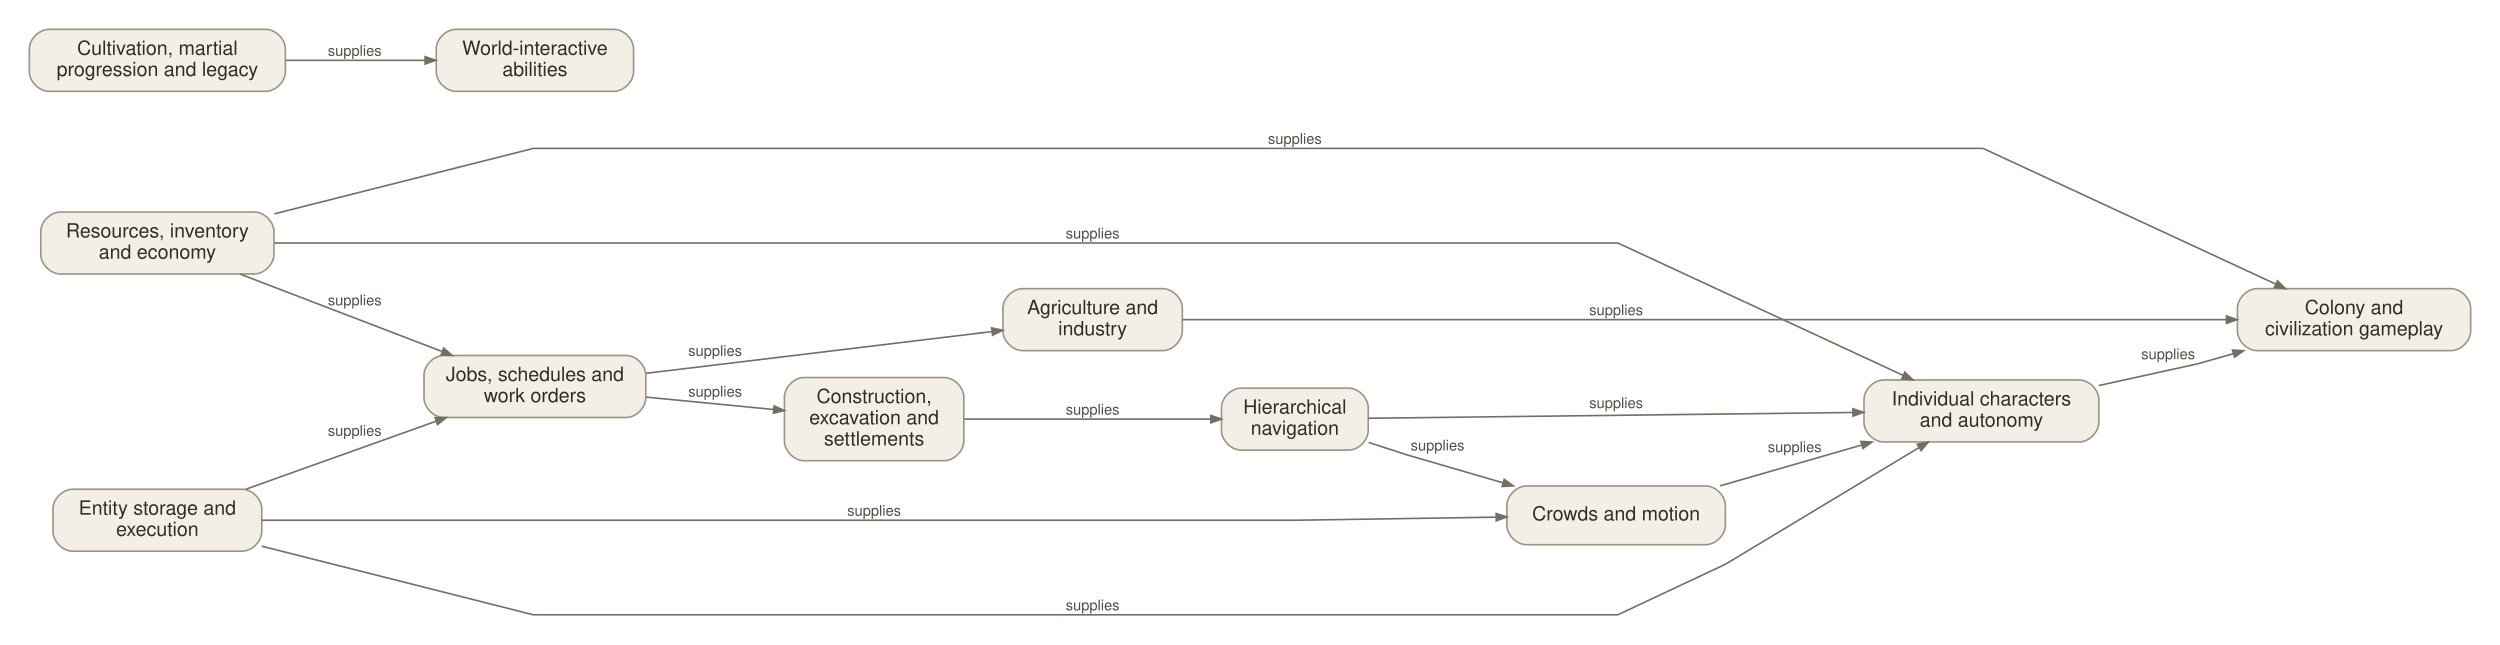
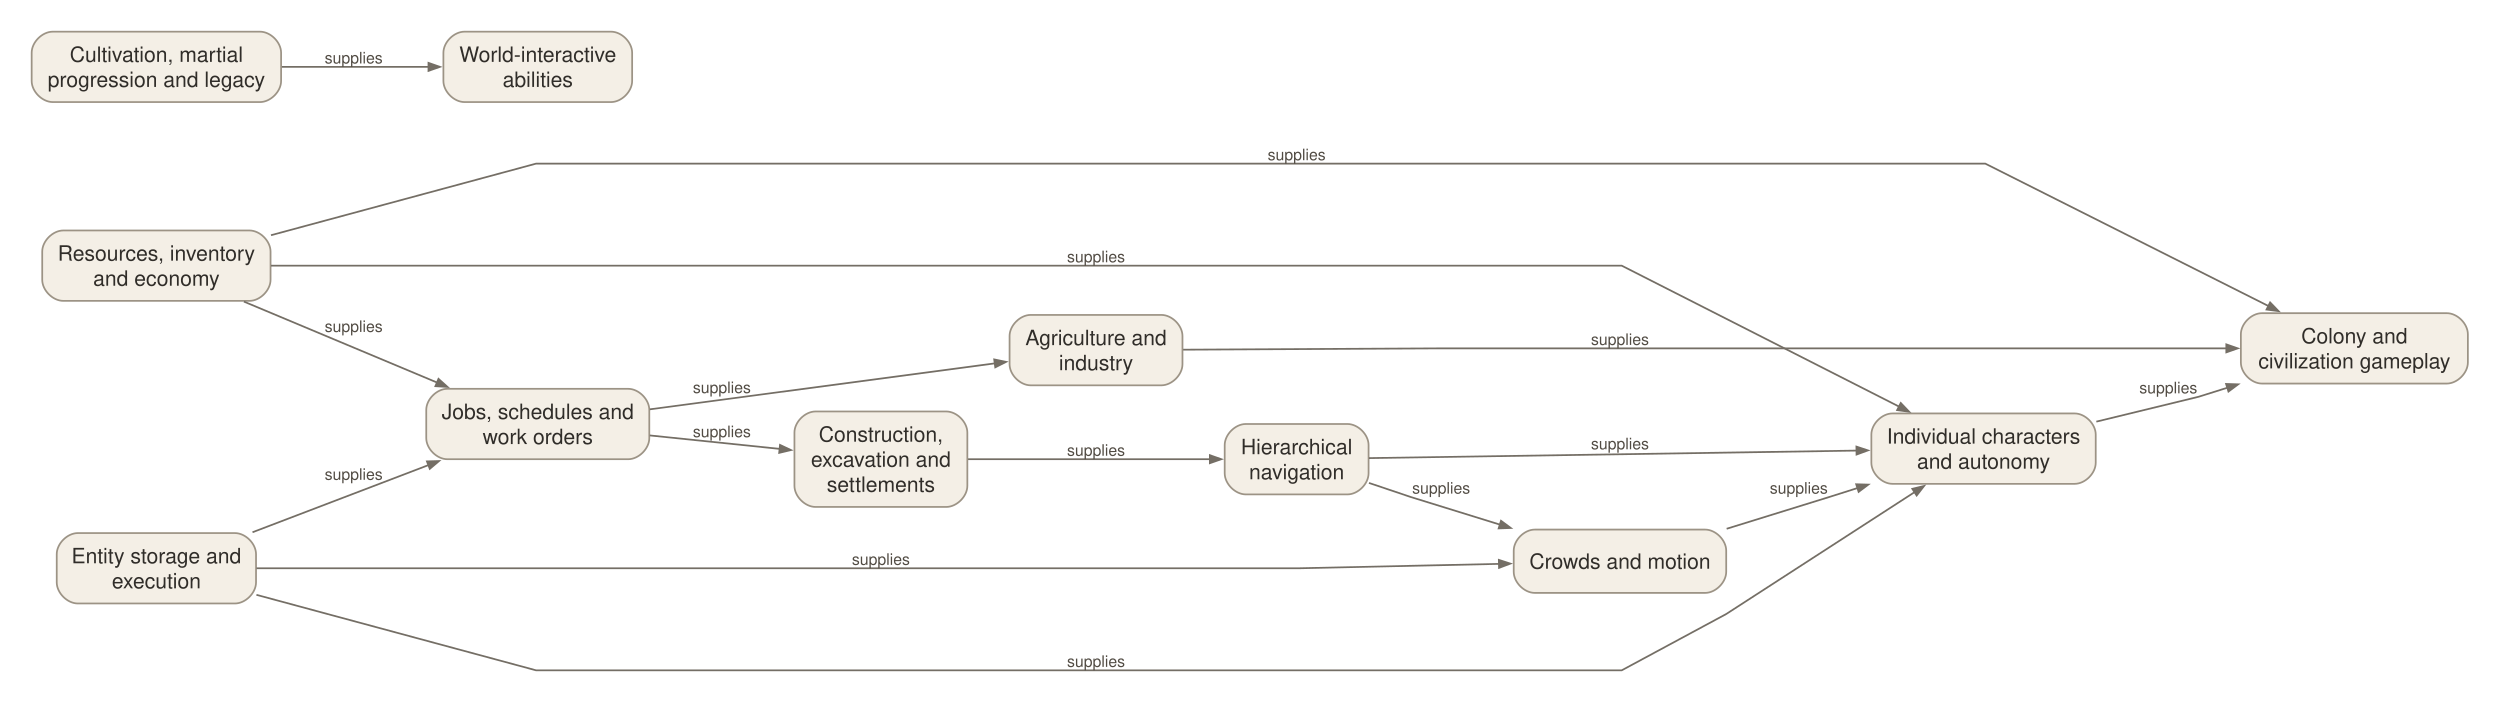
- <svg xmlns="http://www.w3.org/2000/svg" width="1533pt" height="395pt" viewBox="0.00 0.00 1533.00 395.00">
-   <g id="graph0" class="graph" transform="scale(1 1) rotate(0) translate(18 377)">
+ <svg xmlns="http://www.w3.org/2000/svg" width="1421pt" height="399pt" viewBox="0.00 0.00 1421.00 399.00">
+   <g id="graph0" class="graph" transform="scale(1 1) rotate(0) translate(18 381.01)">
    <g id="node1" class="node">
-       <path fill="#f4efe6" stroke="#9c9385" d="M130.5,-77C130.5,-77 26.5,-77 26.5,-77 20.5,-77 14.5,-71 14.5,-65 14.5,-65 14.5,-51 14.5,-51 14.5,-45 20.5,-39 26.5,-39 26.5,-39 130.5,-39 130.5,-39 136.5,-39 142.5,-45 142.5,-51 142.5,-51 142.5,-65 142.5,-65 142.5,-71 136.5,-77 130.5,-77" />
-       <text text-anchor="middle" x="78.5" y="-61.4" font-family="Helvetica,sans-Serif" font-size="12.00" fill="#302d29">Entity storage and</text>
-       <text text-anchor="middle" x="78.5" y="-48.4" font-family="Helvetica,sans-Serif" font-size="12.00" fill="#302d29">execution</text>
+       <path fill="#f4efe6" stroke="#9c9385" d="M115.53,-78.01C115.53,-78.01 26.25,-78.01 26.25,-78.01 20.25,-78.01 14.25,-72.01 14.25,-66.01 14.25,-66.01 14.25,-49.99 14.25,-49.99 14.25,-43.99 20.25,-37.99 26.25,-37.99 26.25,-37.99 115.53,-37.99 115.53,-37.99 121.53,-37.99 127.53,-43.99 127.53,-49.99 127.53,-49.99 127.53,-66.01 127.53,-66.01 127.53,-72.01 121.53,-78.01 115.53,-78.01" />
+       <text xml:space="preserve" text-anchor="middle" x="70.89" y="-60.85" font-family="Helvetica,sans-Serif" font-size="12.00" fill="#302d29">Entity storage and</text>
+       <text xml:space="preserve" text-anchor="middle" x="70.89" y="-46.6" font-family="Helvetica,sans-Serif" font-size="12.00" fill="#302d29">execution</text>
    </g>
    <g id="node2" class="node">
-       <path fill="#f4efe6" stroke="#9c9385" d="M1257,-144C1257,-144 1137,-144 1137,-144 1131,-144 1125,-138 1125,-132 1125,-132 1125,-118 1125,-118 1125,-112 1131,-106 1137,-106 1137,-106 1257,-106 1257,-106 1263,-106 1269,-112 1269,-118 1269,-118 1269,-132 1269,-132 1269,-138 1263,-144 1257,-144" />
-       <text text-anchor="middle" x="1197" y="-128.4" font-family="Helvetica,sans-Serif" font-size="12.00" fill="#302d29">Individual characters</text>
-       <text text-anchor="middle" x="1197" y="-115.4" font-family="Helvetica,sans-Serif" font-size="12.00" fill="#302d29">and autonomy</text>
+       <path fill="#f4efe6" stroke="#9c9385" d="M1161.21,-146.01C1161.21,-146.01 1057.68,-146.01 1057.68,-146.01 1051.68,-146.01 1045.68,-140.01 1045.68,-134.01 1045.68,-134.01 1045.68,-117.99 1045.68,-117.99 1045.68,-111.99 1051.68,-105.99 1057.68,-105.99 1057.68,-105.99 1161.21,-105.99 1161.21,-105.99 1167.21,-105.99 1173.21,-111.99 1173.21,-117.99 1173.21,-117.99 1173.21,-134.01 1173.21,-134.01 1173.21,-140.01 1167.21,-146.01 1161.21,-146.01" />
+       <text xml:space="preserve" text-anchor="middle" x="1109.45" y="-128.85" font-family="Helvetica,sans-Serif" font-size="12.00" fill="#302d29">Individual characters</text>
+       <text xml:space="preserve" text-anchor="middle" x="1109.45" y="-114.6" font-family="Helvetica,sans-Serif" font-size="12.00" fill="#302d29">and autonomy</text>
    </g>
    <g id="edge1" class="edge">
-       <path fill="none" stroke="#746e65" d="M142.52,-42.07C210.46,-24.9 309,0 309,0 309,0 309,0 974,0 974,0 1040,-31 1040,-31 1040,-31 1112.51,-74.69 1158.66,-102.5" />
-       <polygon fill="#746e65" stroke="#746e65" points="1157.69,-104.57 1164.43,-105.98 1160.04,-100.67 1157.69,-104.57" />
-       <text text-anchor="middle" x="652" y="-2.8" font-family="Helvetica,sans-Serif" font-size="9.00" fill="#514b43">supplies</text>
+       <path fill="none" stroke="#746e65" d="M127.76,-42.91C191.4,-25.73 286.67,0 286.67,0 286.67,0 286.67,0 903.79,0 903.79,0 963.18,-32 963.18,-32 963.18,-32 1027.17,-73.41 1070.21,-101.26" />
+       <polygon fill="#746e65" stroke="#746e65" points="1068.96,-103.16 1075.65,-104.78 1071.43,-99.34 1068.96,-103.16" />
+       <text xml:space="preserve" text-anchor="middle" x="604.98" y="-1.95" font-family="Helvetica,sans-Serif" font-size="9.00" fill="#514b43">supplies</text>
    </g>
    <g id="node4" class="node">
-       <path fill="#f4efe6" stroke="#9c9385" d="M1028,-79C1028,-79 918,-79 918,-79 912,-79 906,-73 906,-67 906,-67 906,-55 906,-55 906,-49 912,-43 918,-43 918,-43 1028,-43 1028,-43 1034,-43 1040,-49 1040,-55 1040,-55 1040,-67 1040,-67 1040,-73 1034,-79 1028,-79" />
-       <text text-anchor="middle" x="973" y="-57.9" font-family="Helvetica,sans-Serif" font-size="12.00" fill="#302d29">Crowds and motion</text>
+       <path fill="#f4efe6" stroke="#9c9385" d="M951.18,-80C951.18,-80 854.4,-80 854.4,-80 848.4,-80 842.4,-74 842.4,-68 842.4,-68 842.4,-56 842.4,-56 842.4,-50 848.4,-44 854.4,-44 854.4,-44 951.18,-44 951.18,-44 957.18,-44 963.18,-50 963.18,-56 963.18,-56 963.18,-68 963.18,-68 963.18,-74 957.18,-80 951.18,-80" />
+       <text xml:space="preserve" text-anchor="middle" x="902.79" y="-57.73" font-family="Helvetica,sans-Serif" font-size="12.00" fill="#302d29">Crowds and motion</text>
    </g>
    <g id="edge2" class="edge">
-       <path fill="none" stroke="#746e65" d="M142.52,-58C210.46,-58 309,-58 309,-58 309,-58 309,-58 777,-58 777,-58 843.86,-59.03 899.29,-59.88" />
-       <polygon fill="#746e65" stroke="#746e65" points="899.45,-62.16 905.98,-59.98 899.52,-57.61 899.45,-62.16" />
-       <text text-anchor="middle" x="518" y="-60.8" font-family="Helvetica,sans-Serif" font-size="9.00" fill="#514b43">supplies</text>
+       <path fill="none" stroke="#746e65" d="M127.76,-58C191.4,-58 286.67,-58 286.67,-58 286.67,-58 286.67,-58 720.01,-58 720.01,-58 782.46,-59.37 834.15,-60.51" />
+       <polygon fill="#746e65" stroke="#746e65" points="833.95,-62.78 840.5,-60.65 834.06,-58.23 833.95,-62.78" />
+       <text xml:space="preserve" text-anchor="middle" x="482.7" y="-59.95" font-family="Helvetica,sans-Serif" font-size="9.00" fill="#514b43">supplies</text>
    </g>
    <g id="node5" class="node">
-       <path fill="#f4efe6" stroke="#9c9385" d="M366,-159C366,-159 254,-159 254,-159 248,-159 242,-153 242,-147 242,-147 242,-133 242,-133 242,-127 248,-121 254,-121 254,-121 366,-121 366,-121 372,-121 378,-127 378,-133 378,-133 378,-147 378,-147 378,-153 372,-159 366,-159" />
-       <text text-anchor="middle" x="310" y="-143.4" font-family="Helvetica,sans-Serif" font-size="12.00" fill="#302d29">Jobs, schedules and</text>
-       <text text-anchor="middle" x="310" y="-130.4" font-family="Helvetica,sans-Serif" font-size="12.00" fill="#302d29">work orders</text>
+       <path fill="#f4efe6" stroke="#9c9385" d="M339.06,-160.01C339.06,-160.01 236.28,-160.01 236.28,-160.01 230.28,-160.01 224.28,-154.01 224.28,-148.01 224.28,-148.01 224.28,-131.99 224.28,-131.99 224.28,-125.99 230.28,-119.99 236.28,-119.99 236.28,-119.99 339.06,-119.99 339.06,-119.99 345.06,-119.99 351.06,-125.99 351.06,-131.99 351.06,-131.99 351.06,-148.01 351.06,-148.01 351.06,-154.01 345.06,-160.01 339.06,-160.01" />
+       <text xml:space="preserve" text-anchor="middle" x="287.67" y="-142.85" font-family="Helvetica,sans-Serif" font-size="12.00" fill="#302d29">Jobs, schedules and</text>
+       <text xml:space="preserve" text-anchor="middle" x="287.67" y="-128.6" font-family="Helvetica,sans-Serif" font-size="12.00" fill="#302d29">work orders</text>
    </g>
    <g id="edge3" class="edge">
-       <path fill="none" stroke="#746e65" d="M132.73,-77.02C167.65,-89.5 213.37,-105.83 249.49,-118.74" />
-       <polygon fill="#746e65" stroke="#746e65" points="248.78,-120.9 255.66,-120.94 250.31,-116.61 248.78,-120.9" />
-       <text text-anchor="middle" x="199.5" y="-109.8" font-family="Helvetica,sans-Serif" font-size="9.00" fill="#514b43">supplies</text>
+       <path fill="none" stroke="#746e65" d="M125.53,-78.48C155.9,-90.07 193.99,-104.62 225.52,-116.65" />
+       <polygon fill="#746e65" stroke="#746e65" points="224.67,-118.76 231.55,-118.96 226.29,-114.51 224.67,-118.76" />
+       <text xml:space="preserve" text-anchor="middle" x="183.03" y="-108.29" font-family="Helvetica,sans-Serif" font-size="9.00" fill="#514b43">supplies</text>
    </g>
    <g id="node9" class="node">
-       <path fill="#f4efe6" stroke="#9c9385" d="M1485,-200C1485,-200 1366,-200 1366,-200 1360,-200 1354,-194 1354,-188 1354,-188 1354,-174 1354,-174 1354,-168 1360,-162 1366,-162 1366,-162 1485,-162 1485,-162 1491,-162 1497,-168 1497,-174 1497,-174 1497,-188 1497,-188 1497,-194 1491,-200 1485,-200" />
-       <text text-anchor="middle" x="1425.5" y="-184.4" font-family="Helvetica,sans-Serif" font-size="12.00" fill="#302d29">Colony and</text>
-       <text text-anchor="middle" x="1425.5" y="-171.4" font-family="Helvetica,sans-Serif" font-size="12.00" fill="#302d29">civilization gameplay</text>
+       <path fill="#f4efe6" stroke="#9c9385" d="M1372.74,-203.01C1372.74,-203.01 1267.71,-203.01 1267.71,-203.01 1261.71,-203.01 1255.71,-197.01 1255.71,-191.01 1255.71,-191.01 1255.71,-174.99 1255.71,-174.99 1255.71,-168.99 1261.71,-162.99 1267.71,-162.99 1267.71,-162.99 1372.74,-162.99 1372.74,-162.99 1378.74,-162.99 1384.74,-168.99 1384.74,-174.99 1384.74,-174.99 1384.74,-191.01 1384.74,-191.01 1384.74,-197.01 1378.74,-203.01 1372.74,-203.01" />
+       <text xml:space="preserve" text-anchor="middle" x="1320.23" y="-185.85" font-family="Helvetica,sans-Serif" font-size="12.00" fill="#302d29">Colony and</text>
+       <text xml:space="preserve" text-anchor="middle" x="1320.23" y="-171.6" font-family="Helvetica,sans-Serif" font-size="12.00" fill="#302d29">civilization gameplay</text>
    </g>
    <g id="edge4" class="edge">
-       <path fill="none" stroke="#746e65" d="M1269.02,-140.6C1300.27,-147.47 1330,-154 1330,-154 1330,-154 1339.01,-156.58 1351.47,-160.14" />
-       <polygon fill="#746e65" stroke="#746e65" points="1350.97,-162.36 1357.84,-161.95 1352.22,-157.98 1350.97,-162.36" />
-       <text text-anchor="middle" x="1311.5" y="-156.8" font-family="Helvetica,sans-Serif" font-size="9.00" fill="#514b43">supplies</text>
+       <path fill="none" stroke="#746e65" d="M1173.56,-141.35C1203.03,-148.52 1231.71,-155.5 1231.71,-155.5 1231.71,-155.5 1238.41,-157.6 1248.09,-160.65" />
+       <polygon fill="#746e65" stroke="#746e65" points="1247.3,-162.78 1254.18,-162.56 1248.66,-158.44 1247.3,-162.78" />
+       <text xml:space="preserve" text-anchor="middle" x="1214.46" y="-157.45" font-family="Helvetica,sans-Serif" font-size="9.00" fill="#514b43">supplies</text>
    </g>
    <g id="node3" class="node">
-       <path fill="#f4efe6" stroke="#9c9385" d="M809,-139C809,-139 743,-139 743,-139 737,-139 731,-133 731,-127 731,-127 731,-113 731,-113 731,-107 737,-101 743,-101 743,-101 809,-101 809,-101 815,-101 821,-107 821,-113 821,-113 821,-127 821,-127 821,-133 815,-139 809,-139" />
-       <text text-anchor="middle" x="776" y="-123.4" font-family="Helvetica,sans-Serif" font-size="12.00" fill="#302d29">Hierarchical</text>
-       <text text-anchor="middle" x="776" y="-110.4" font-family="Helvetica,sans-Serif" font-size="12.00" fill="#302d29">navigation</text>
+       <path fill="#f4efe6" stroke="#9c9385" d="M747.9,-140.01C747.9,-140.01 690.12,-140.01 690.12,-140.01 684.12,-140.01 678.12,-134.01 678.12,-128.01 678.12,-128.01 678.12,-111.99 678.12,-111.99 678.12,-105.99 684.12,-99.99 690.12,-99.99 690.12,-99.99 747.9,-99.99 747.9,-99.99 753.9,-99.99 759.9,-105.99 759.9,-111.99 759.9,-111.99 759.9,-128.01 759.9,-128.01 759.9,-134.01 753.9,-140.01 747.9,-140.01" />
+       <text xml:space="preserve" text-anchor="middle" x="719.01" y="-122.85" font-family="Helvetica,sans-Serif" font-size="12.00" fill="#302d29">Hierarchical</text>
+       <text xml:space="preserve" text-anchor="middle" x="719.01" y="-108.6" font-family="Helvetica,sans-Serif" font-size="12.00" fill="#302d29">navigation</text>
    </g>
    <g id="edge6" class="edge">
-       <path fill="none" stroke="#746e65" d="M821.05,-120.53C891.49,-121.37 1030.45,-123.02 1117.99,-124.07" />
-       <polygon fill="#746e65" stroke="#746e65" points="1118.2,-126.35 1124.73,-124.15 1118.26,-121.8 1118.2,-126.35" />
-       <text text-anchor="middle" x="973" y="-126.8" font-family="Helvetica,sans-Serif" font-size="9.00" fill="#514b43">supplies</text>
+       <path fill="none" stroke="#746e65" d="M760.12,-120.62C825.56,-121.63 956.15,-123.65 1037.52,-124.9" />
+       <polygon fill="#746e65" stroke="#746e65" points="1037.19,-127.17 1043.72,-125 1037.26,-122.63 1037.19,-127.17" />
+       <text xml:space="preserve" text-anchor="middle" x="902.79" y="-125.64" font-family="Helvetica,sans-Serif" font-size="9.00" fill="#514b43">supplies</text>
    </g>
    <g id="edge5" class="edge">
-       <path fill="none" stroke="#746e65" d="M821.22,-105.69C834.2,-101.49 845,-98 845,-98 845,-98 873.54,-89.68 903.57,-80.94" />
-       <polygon fill="#746e65" stroke="#746e65" points="904.38,-83.07 909.99,-79.07 903.11,-78.7 904.38,-83.07" />
-       <text text-anchor="middle" x="863.5" y="-100.8" font-family="Helvetica,sans-Serif" font-size="9.00" fill="#514b43">supplies</text>
+       <path fill="none" stroke="#746e65" d="M760.11,-106.51C772.95,-102.19 783.9,-98.5 783.9,-98.5 783.9,-98.5 808.14,-90.99 834.64,-82.79" />
+       <polygon fill="#746e65" stroke="#746e65" points="835.17,-85.01 840.71,-80.91 833.83,-80.66 835.17,-85.01" />
+       <text xml:space="preserve" text-anchor="middle" x="801.15" y="-100.45" font-family="Helvetica,sans-Serif" font-size="9.00" fill="#514b43">supplies</text>
    </g>
    <g id="edge7" class="edge">
-       <path fill="none" stroke="#746e65" d="M1036.73,-79.08C1063.79,-86.88 1095.6,-96.06 1123.65,-104.14" />
-       <polygon fill="#746e65" stroke="#746e65" points="1123.07,-106.34 1129.94,-105.96 1124.33,-101.97 1123.07,-106.34" />
-       <text text-anchor="middle" x="1082.5" y="-99.8" font-family="Helvetica,sans-Serif" font-size="9.00" fill="#514b43">supplies</text>
+       <path fill="none" stroke="#746e65" d="M963.43,-80.46C992.67,-89.52 1021.68,-98.5 1021.68,-98.5 1021.68,-98.5 1028.32,-100.6 1037.92,-103.65" />
+       <polygon fill="#746e65" stroke="#746e65" points="1037.06,-105.76 1043.95,-105.56 1038.44,-101.42 1037.06,-105.76" />
+       <text xml:space="preserve" text-anchor="middle" x="1004.43" y="-100.45" font-family="Helvetica,sans-Serif" font-size="9.00" fill="#514b43">supplies</text>
    </g>
    <g id="node7" class="node">
-       <path fill="#f4efe6" stroke="#9c9385" d="M561,-145.5C561,-145.5 475,-145.5 475,-145.5 469,-145.5 463,-139.5 463,-133.5 463,-133.5 463,-106.5 463,-106.5 463,-100.5 469,-94.5 475,-94.5 475,-94.5 561,-94.5 561,-94.5 567,-94.5 573,-100.5 573,-106.5 573,-106.5 573,-133.5 573,-133.5 573,-139.5 567,-145.5 561,-145.5" />
-       <text text-anchor="middle" x="518" y="-129.9" font-family="Helvetica,sans-Serif" font-size="12.00" fill="#302d29">Construction,</text>
-       <text text-anchor="middle" x="518" y="-116.9" font-family="Helvetica,sans-Serif" font-size="12.00" fill="#302d29">excavation and</text>
-       <text text-anchor="middle" x="518" y="-103.9" font-family="Helvetica,sans-Serif" font-size="12.00" fill="#302d29">settlements</text>
+       <path fill="#f4efe6" stroke="#9c9385" d="M519.84,-147.13C519.84,-147.13 445.56,-147.13 445.56,-147.13 439.56,-147.13 433.56,-141.13 433.56,-135.13 433.56,-135.13 433.56,-104.86 433.56,-104.86 433.56,-98.86 439.56,-92.86 445.56,-92.86 445.56,-92.86 519.84,-92.86 519.84,-92.86 525.84,-92.86 531.84,-98.86 531.84,-104.86 531.84,-104.86 531.84,-135.13 531.84,-135.13 531.84,-141.13 525.84,-147.13 519.84,-147.13" />
+       <text xml:space="preserve" text-anchor="middle" x="482.7" y="-129.97" font-family="Helvetica,sans-Serif" font-size="12.00" fill="#302d29">Construction,</text>
+       <text xml:space="preserve" text-anchor="middle" x="482.7" y="-115.72" font-family="Helvetica,sans-Serif" font-size="12.00" fill="#302d29">excavation and</text>
+       <text xml:space="preserve" text-anchor="middle" x="482.7" y="-101.47" font-family="Helvetica,sans-Serif" font-size="12.00" fill="#302d29">settlements</text>
    </g>
    <g id="edge8" class="edge">
-       <path fill="none" stroke="#746e65" d="M378.17,-133.48C403.39,-131.03 431.88,-128.26 456.47,-125.88" />
-       <polygon fill="#746e65" stroke="#746e65" points="456.71,-128.14 462.96,-125.25 456.27,-123.61 456.71,-128.14" />
-       <text text-anchor="middle" x="420.5" y="-133.8" font-family="Helvetica,sans-Serif" font-size="9.00" fill="#514b43">supplies</text>
+       <path fill="none" stroke="#746e65" d="M351.34,-133.51C375.18,-131.04 402.17,-128.24 425.38,-125.84" />
+       <polygon fill="#746e65" stroke="#746e65" points="425.36,-128.12 431.59,-125.19 424.89,-123.6 425.36,-128.12" />
+       <text xml:space="preserve" text-anchor="middle" x="392.31" y="-132.55" font-family="Helvetica,sans-Serif" font-size="9.00" fill="#514b43">supplies</text>
    </g>
    <g id="node8" class="node">
-       <path fill="#f4efe6" stroke="#9c9385" d="M695,-200C695,-200 609,-200 609,-200 603,-200 597,-194 597,-188 597,-188 597,-174 597,-174 597,-168 603,-162 609,-162 609,-162 695,-162 695,-162 701,-162 707,-168 707,-174 707,-174 707,-188 707,-188 707,-194 701,-200 695,-200" />
-       <text text-anchor="middle" x="652" y="-184.4" font-family="Helvetica,sans-Serif" font-size="12.00" fill="#302d29">Agriculture and</text>
-       <text text-anchor="middle" x="652" y="-171.4" font-family="Helvetica,sans-Serif" font-size="12.00" fill="#302d29">industry</text>
+       <path fill="#f4efe6" stroke="#9c9385" d="M642.12,-202.01C642.12,-202.01 567.84,-202.01 567.84,-202.01 561.84,-202.01 555.84,-196.01 555.84,-190.01 555.84,-190.01 555.84,-173.99 555.84,-173.99 555.84,-167.99 561.84,-161.99 567.84,-161.99 567.84,-161.99 642.12,-161.99 642.12,-161.99 648.12,-161.99 654.12,-167.99 654.12,-173.99 654.12,-173.99 654.12,-190.01 654.12,-190.01 654.12,-196.01 648.12,-202.01 642.12,-202.01" />
+       <text xml:space="preserve" text-anchor="middle" x="604.98" y="-184.85" font-family="Helvetica,sans-Serif" font-size="12.00" fill="#302d29">Agriculture and</text>
+       <text xml:space="preserve" text-anchor="middle" x="604.98" y="-170.6" font-family="Helvetica,sans-Serif" font-size="12.00" fill="#302d29">industry</text>
    </g>
    <g id="edge9" class="edge">
-       <path fill="none" stroke="#746e65" d="M378.17,-148.1C439.85,-155.54 530.46,-166.46 590.08,-173.65" />
-       <polygon fill="#746e65" stroke="#746e65" points="590.11,-175.95 596.84,-174.47 590.65,-171.43 590.11,-175.95" />
-       <text text-anchor="middle" x="420.5" y="-158.8" font-family="Helvetica,sans-Serif" font-size="9.00" fill="#514b43">supplies</text>
+       <path fill="none" stroke="#746e65" d="M351.34,-148.35C408.52,-155.96 492.26,-167.12 547.43,-174.47" />
+       <polygon fill="#746e65" stroke="#746e65" points="547.11,-176.72 553.86,-175.32 547.71,-172.21 547.11,-176.72" />
+       <text xml:space="preserve" text-anchor="middle" x="392.31" y="-157.6" font-family="Helvetica,sans-Serif" font-size="9.00" fill="#514b43">supplies</text>
    </g>
    <g id="node6" class="node">
-       <path fill="#f4efe6" stroke="#9c9385" d="M138,-247C138,-247 19,-247 19,-247 13,-247 7,-241 7,-235 7,-235 7,-221 7,-221 7,-215 13,-209 19,-209 19,-209 138,-209 138,-209 144,-209 150,-215 150,-221 150,-221 150,-235 150,-235 150,-241 144,-247 138,-247" />
-       <text text-anchor="middle" x="78.5" y="-231.4" font-family="Helvetica,sans-Serif" font-size="12.00" fill="#302d29">Resources, inventory</text>
-       <text text-anchor="middle" x="78.5" y="-218.4" font-family="Helvetica,sans-Serif" font-size="12.00" fill="#302d29">and economy</text>
+       <path fill="#f4efe6" stroke="#9c9385" d="M123.78,-250.01C123.78,-250.01 18,-250.01 18,-250.01 12,-250.01 6,-244.01 6,-238.01 6,-238.01 6,-221.99 6,-221.99 6,-215.99 12,-209.99 18,-209.99 18,-209.99 123.78,-209.99 123.78,-209.99 129.78,-209.99 135.78,-215.99 135.78,-221.99 135.78,-221.99 135.78,-238.01 135.78,-238.01 135.78,-244.01 129.78,-250.01 123.78,-250.01" />
+       <text xml:space="preserve" text-anchor="middle" x="70.89" y="-232.85" font-family="Helvetica,sans-Serif" font-size="12.00" fill="#302d29">Resources, inventory</text>
+       <text xml:space="preserve" text-anchor="middle" x="70.89" y="-218.6" font-family="Helvetica,sans-Serif" font-size="12.00" fill="#302d29">and economy</text>
    </g>
    <g id="edge12" class="edge">
-       <path fill="none" stroke="#746e65" d="M150.23,-228C217.66,-228 309,-228 309,-228 309,-228 309,-228 974,-228 974,-228 1083.69,-177.11 1148.86,-146.87" />
-       <polygon fill="#746e65" stroke="#746e65" points="1150.08,-148.81 1155.02,-144.01 1148.17,-144.68 1150.08,-148.81" />
-       <text text-anchor="middle" x="652" y="-230.8" font-family="Helvetica,sans-Serif" font-size="9.00" fill="#514b43">supplies</text>
+       <path fill="none" stroke="#746e65" d="M136.04,-230C199.33,-230 286.67,-230 286.67,-230 286.67,-230 286.67,-230 903.79,-230 903.79,-230 1001.28,-180.46 1061.69,-149.76" />
+       <polygon fill="#746e65" stroke="#746e65" points="1062.39,-151.96 1067.15,-146.98 1060.32,-147.9 1062.39,-151.96" />
+       <text xml:space="preserve" text-anchor="middle" x="604.98" y="-231.95" font-family="Helvetica,sans-Serif" font-size="9.00" fill="#514b43">supplies</text>
    </g>
    <g id="edge10" class="edge">
-       <path fill="none" stroke="#746e65" d="M129.3,-208.91C165.69,-194.95 215.07,-176.02 252.86,-161.53" />
-       <polygon fill="#746e65" stroke="#746e65" points="254.04,-163.51 259.3,-159.06 252.42,-159.26 254.04,-163.51" />
-       <text text-anchor="middle" x="199.5" y="-189.8" font-family="Helvetica,sans-Serif" font-size="9.00" fill="#514b43">supplies</text>
+       <path fill="none" stroke="#746e65" d="M120.63,-209.58C153.33,-195.88 196.49,-177.79 230.62,-163.49" />
+       <polygon fill="#746e65" stroke="#746e65" points="231.24,-165.69 236.36,-161.08 229.48,-161.5 231.24,-165.69" />
+       <text xml:space="preserve" text-anchor="middle" x="183.03" y="-192.34" font-family="Helvetica,sans-Serif" font-size="9.00" fill="#514b43">supplies</text>
    </g>
    <g id="edge11" class="edge">
-       <path fill="none" stroke="#746e65" d="M150.23,-245.88C217.66,-262.92 309,-286 309,-286 309,-286 309,-286 1198,-286 1198,-286 1310.82,-233.7 1377.21,-202.92" />
-       <polygon fill="#746e65" stroke="#746e65" points="1378.54,-204.81 1383.48,-200.01 1376.63,-200.68 1378.54,-204.81" />
-       <text text-anchor="middle" x="776" y="-288.8" font-family="Helvetica,sans-Serif" font-size="9.00" fill="#514b43">supplies</text>
+       <path fill="none" stroke="#746e65" d="M136.04,-247.32C199.33,-264.41 286.67,-288 286.67,-288 286.67,-288 286.67,-288 1110.45,-288 1110.45,-288 1209.9,-237.98 1271.53,-206.99" />
+       <polygon fill="#746e65" stroke="#746e65" points="1272.34,-209.13 1277.12,-204.17 1270.29,-205.06 1272.34,-209.13" />
+       <text xml:space="preserve" text-anchor="middle" x="719.01" y="-289.95" font-family="Helvetica,sans-Serif" font-size="9.00" fill="#514b43">supplies</text>
    </g>
    <g id="edge13" class="edge">
-       <path fill="none" stroke="#746e65" d="M573.29,-120C617.96,-120 680.81,-120 724.43,-120" />
-       <polygon fill="#746e65" stroke="#746e65" points="724.49,-122.28 730.99,-120 724.49,-117.73 724.49,-122.28" />
-       <text text-anchor="middle" x="652" y="-122.8" font-family="Helvetica,sans-Serif" font-size="9.00" fill="#514b43">supplies</text>
+       <path fill="none" stroke="#746e65" d="M532.25,-120C572.59,-120 629.68,-120 669.9,-120" />
+       <polygon fill="#746e65" stroke="#746e65" points="669.69,-122.28 676.19,-120 669.69,-117.73 669.69,-122.28" />
+       <text xml:space="preserve" text-anchor="middle" x="604.98" y="-121.95" font-family="Helvetica,sans-Serif" font-size="9.00" fill="#514b43">supplies</text>
    </g>
    <g id="edge14" class="edge">
-       <path fill="none" stroke="#746e65" d="M707.22,-181C769.3,-181 862.5,-181 862.5,-181 862.5,-181 862.5,-181 1198,-181 1198,-181 1281.48,-181 1347.07,-181" />
-       <polygon fill="#746e65" stroke="#746e65" points="1347.27,-183.28 1353.77,-181 1347.27,-178.73 1347.27,-183.28" />
-       <text text-anchor="middle" x="973" y="-183.8" font-family="Helvetica,sans-Serif" font-size="9.00" fill="#514b43">supplies</text>
+       <path fill="none" stroke="#746e65" d="M654.48,-182.25C711.99,-182.55 800.15,-183 800.15,-183 800.15,-183 800.15,-183 1110.45,-183 1110.45,-183 1187.33,-183 1247.79,-183" />
+       <polygon fill="#746e65" stroke="#746e65" points="1247.44,-185.28 1253.94,-183 1247.44,-180.73 1247.44,-185.28" />
+       <text xml:space="preserve" text-anchor="middle" x="902.79" y="-184.95" font-family="Helvetica,sans-Serif" font-size="9.00" fill="#514b43">supplies</text>
    </g>
    <g id="node10" class="node">
-       <path fill="#f4efe6" stroke="#9c9385" d="M145,-359C145,-359 12,-359 12,-359 6,-359 0,-353 0,-347 0,-347 0,-333 0,-333 0,-327 6,-321 12,-321 12,-321 145,-321 145,-321 151,-321 157,-327 157,-333 157,-333 157,-347 157,-347 157,-353 151,-359 145,-359" />
-       <text text-anchor="middle" x="78.5" y="-343.4" font-family="Helvetica,sans-Serif" font-size="12.00" fill="#302d29">Cultivation, martial</text>
-       <text text-anchor="middle" x="78.5" y="-330.4" font-family="Helvetica,sans-Serif" font-size="12.00" fill="#302d29">progression and legacy</text>
+       <path fill="#f4efe6" stroke="#9c9385" d="M129.78,-363.01C129.78,-363.01 12,-363.01 12,-363.01 6,-363.01 0,-357.01 0,-351.01 0,-351.01 0,-334.99 0,-334.99 0,-328.99 6,-322.99 12,-322.99 12,-322.99 129.78,-322.99 129.78,-322.99 135.78,-322.99 141.78,-328.99 141.78,-334.99 141.78,-334.99 141.78,-351.01 141.78,-351.01 141.78,-357.01 135.78,-363.01 129.78,-363.01" />
+       <text xml:space="preserve" text-anchor="middle" x="70.89" y="-345.85" font-family="Helvetica,sans-Serif" font-size="12.00" fill="#302d29">Cultivation, martial</text>
+       <text xml:space="preserve" text-anchor="middle" x="70.89" y="-331.6" font-family="Helvetica,sans-Serif" font-size="12.00" fill="#302d29">progression and legacy</text>
    </g>
    <g id="node11" class="node">
-       <path fill="#f4efe6" stroke="#9c9385" d="M358.5,-359C358.5,-359 261.5,-359 261.5,-359 255.5,-359 249.5,-353 249.5,-347 249.5,-347 249.5,-333 249.5,-333 249.5,-327 255.5,-321 261.5,-321 261.5,-321 358.5,-321 358.5,-321 364.5,-321 370.5,-327 370.5,-333 370.5,-333 370.5,-347 370.5,-347 370.5,-353 364.5,-359 358.5,-359" />
-       <text text-anchor="middle" x="310" y="-343.4" font-family="Helvetica,sans-Serif" font-size="12.00" fill="#302d29">World-interactive</text>
-       <text text-anchor="middle" x="310" y="-330.4" font-family="Helvetica,sans-Serif" font-size="12.00" fill="#302d29">abilities</text>
+       <path fill="#f4efe6" stroke="#9c9385" d="M329.31,-363.01C329.31,-363.01 246.03,-363.01 246.03,-363.01 240.03,-363.01 234.03,-357.01 234.03,-351.01 234.03,-351.01 234.03,-334.99 234.03,-334.99 234.03,-328.99 240.03,-322.99 246.03,-322.99 246.03,-322.99 329.31,-322.99 329.31,-322.99 335.31,-322.99 341.31,-328.99 341.31,-334.99 341.31,-334.99 341.31,-351.01 341.31,-351.01 341.31,-357.01 335.31,-363.01 329.31,-363.01" />
+       <text xml:space="preserve" text-anchor="middle" x="287.67" y="-345.85" font-family="Helvetica,sans-Serif" font-size="12.00" fill="#302d29">World-interactive</text>
+       <text xml:space="preserve" text-anchor="middle" x="287.67" y="-331.6" font-family="Helvetica,sans-Serif" font-size="12.00" fill="#302d29">abilities</text>
    </g>
    <g id="edge15" class="edge">
-       <path fill="none" stroke="#746e65" d="M157.2,-340C184.89,-340 215.81,-340 242.48,-340" />
-       <polygon fill="#746e65" stroke="#746e65" points="242.66,-342.28 249.16,-340 242.66,-337.73 242.66,-342.28" />
-       <text text-anchor="middle" x="199.5" y="-342.8" font-family="Helvetica,sans-Serif" font-size="9.00" fill="#514b43">supplies</text>
+       <path fill="none" stroke="#746e65" d="M142.22,-343C169.16,-343 199.65,-343 225.65,-343" />
+       <polygon fill="#746e65" stroke="#746e65" points="225.55,-345.28 232.05,-343 225.55,-340.73 225.55,-345.28" />
+       <text xml:space="preserve" text-anchor="middle" x="183.03" y="-344.95" font-family="Helvetica,sans-Serif" font-size="9.00" fill="#514b43">supplies</text>
    </g>
  </g>
</svg>
